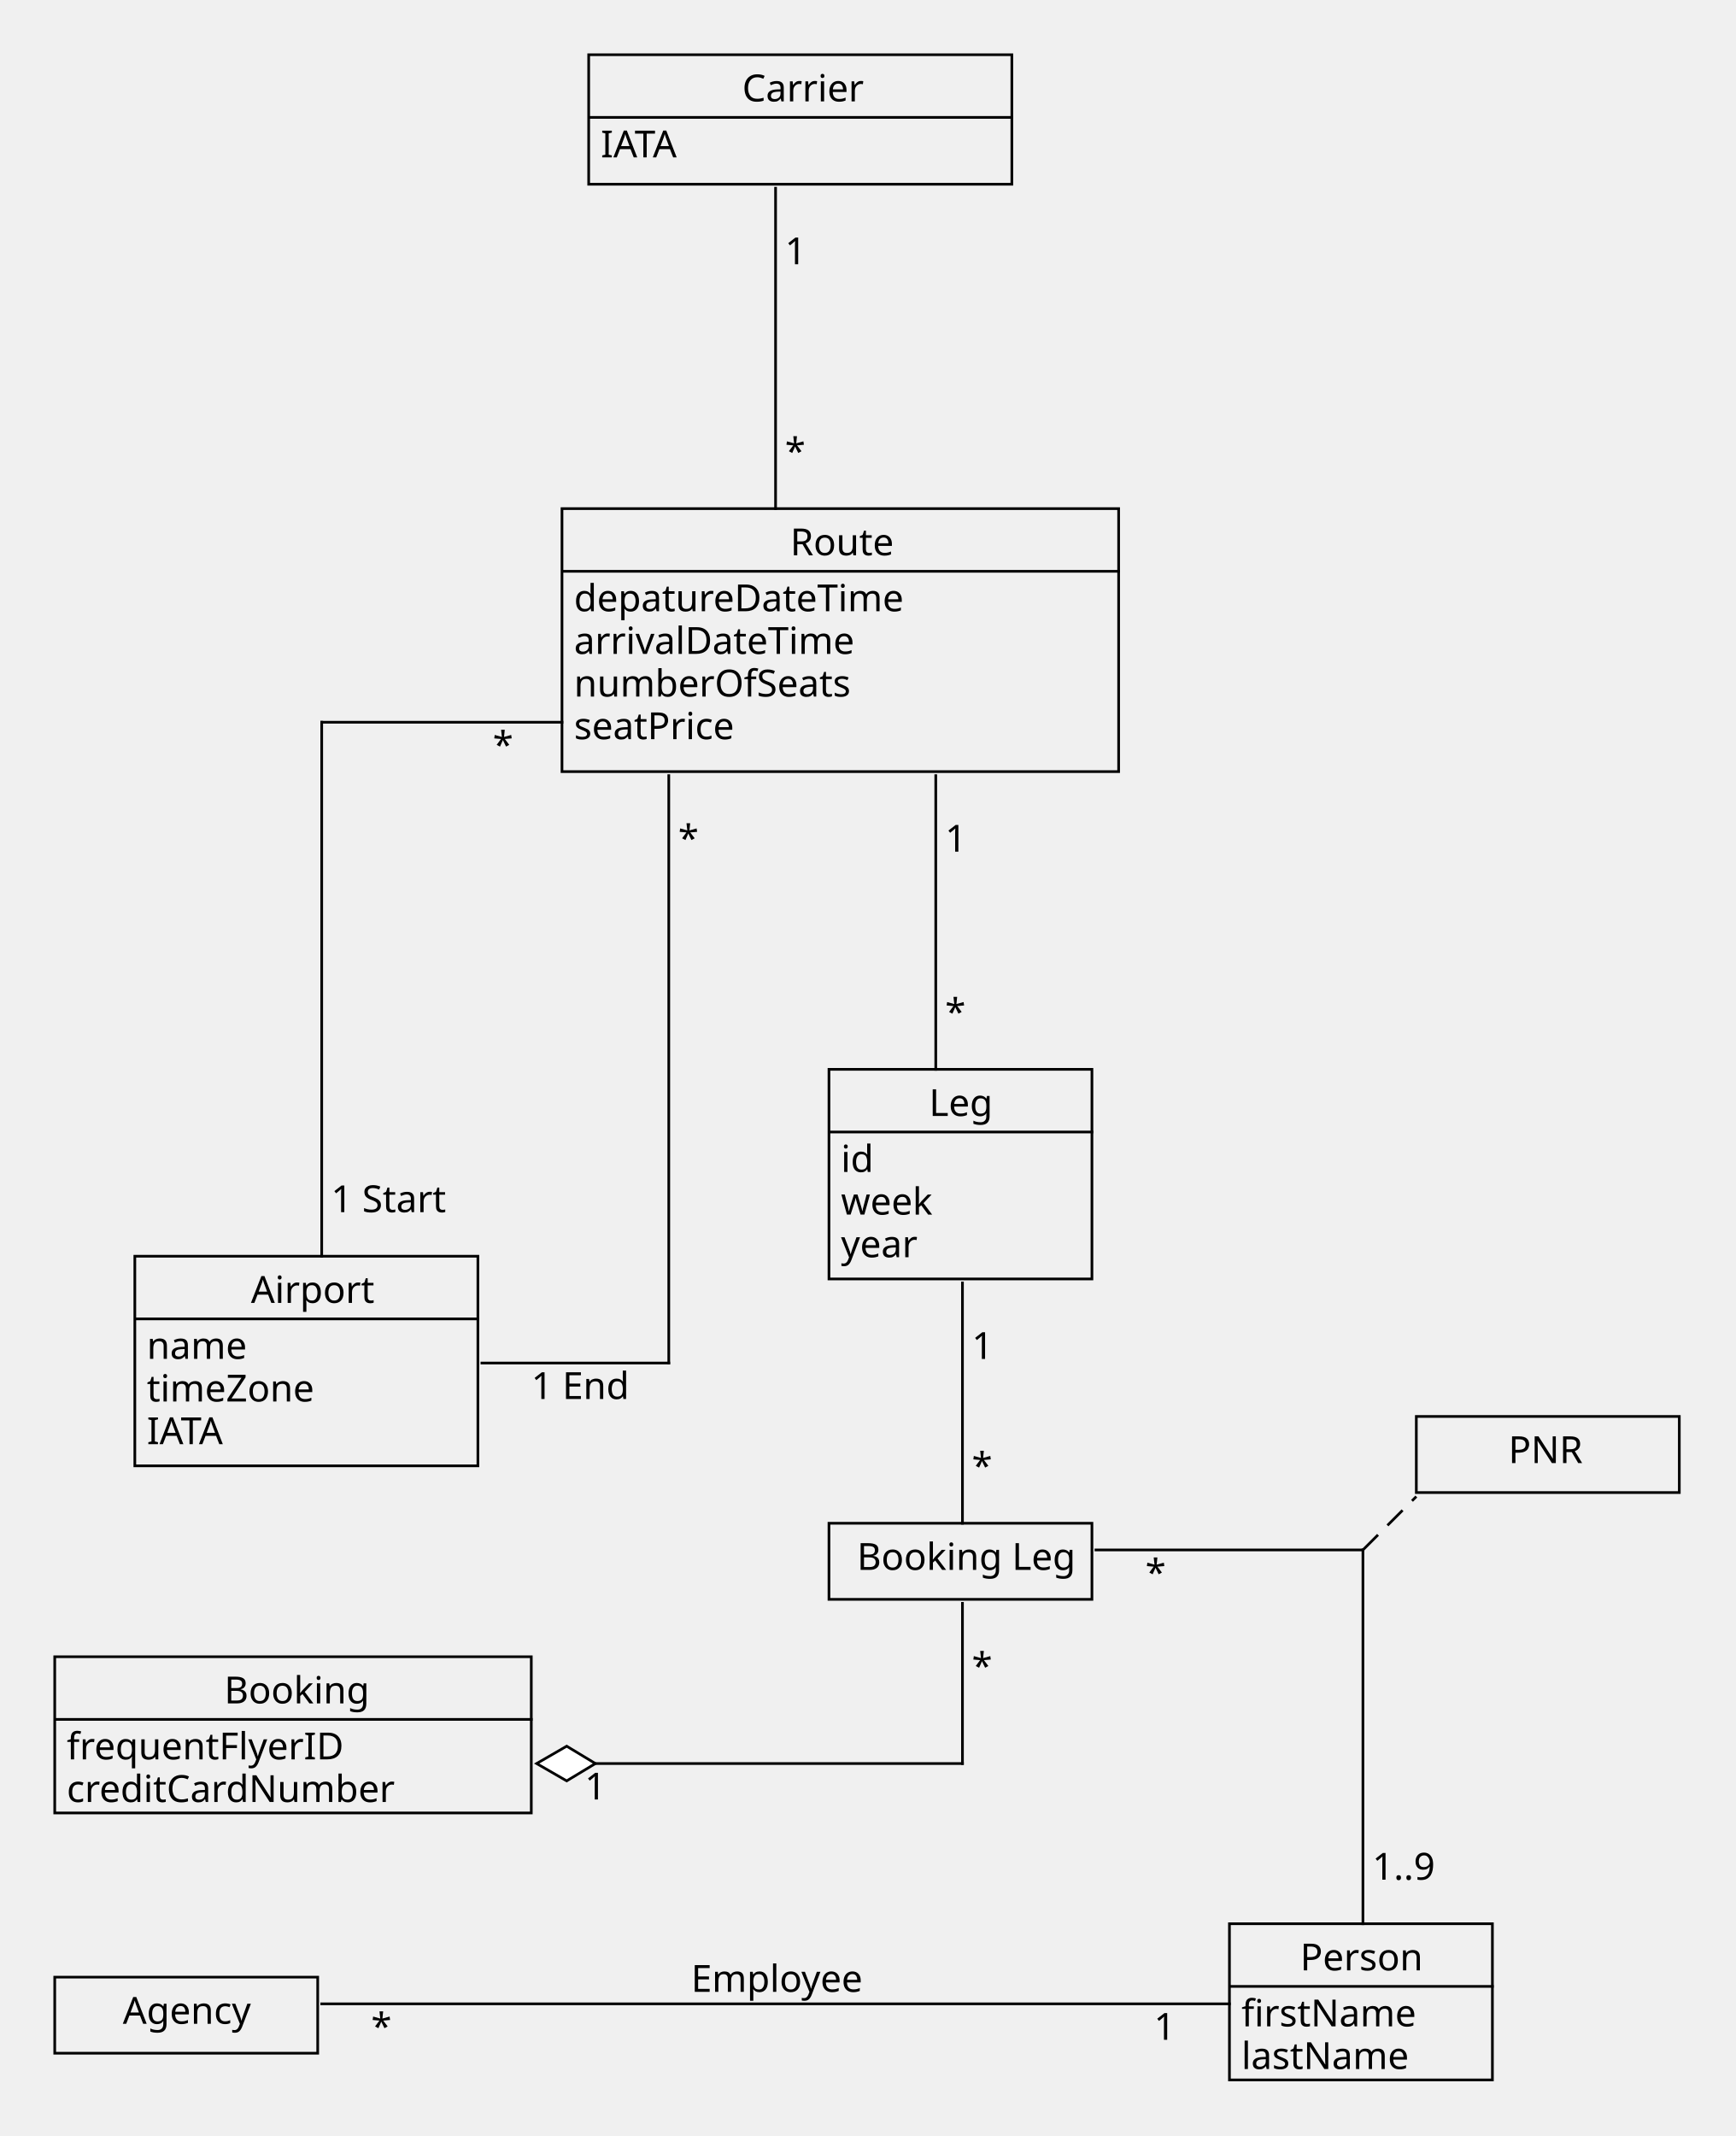
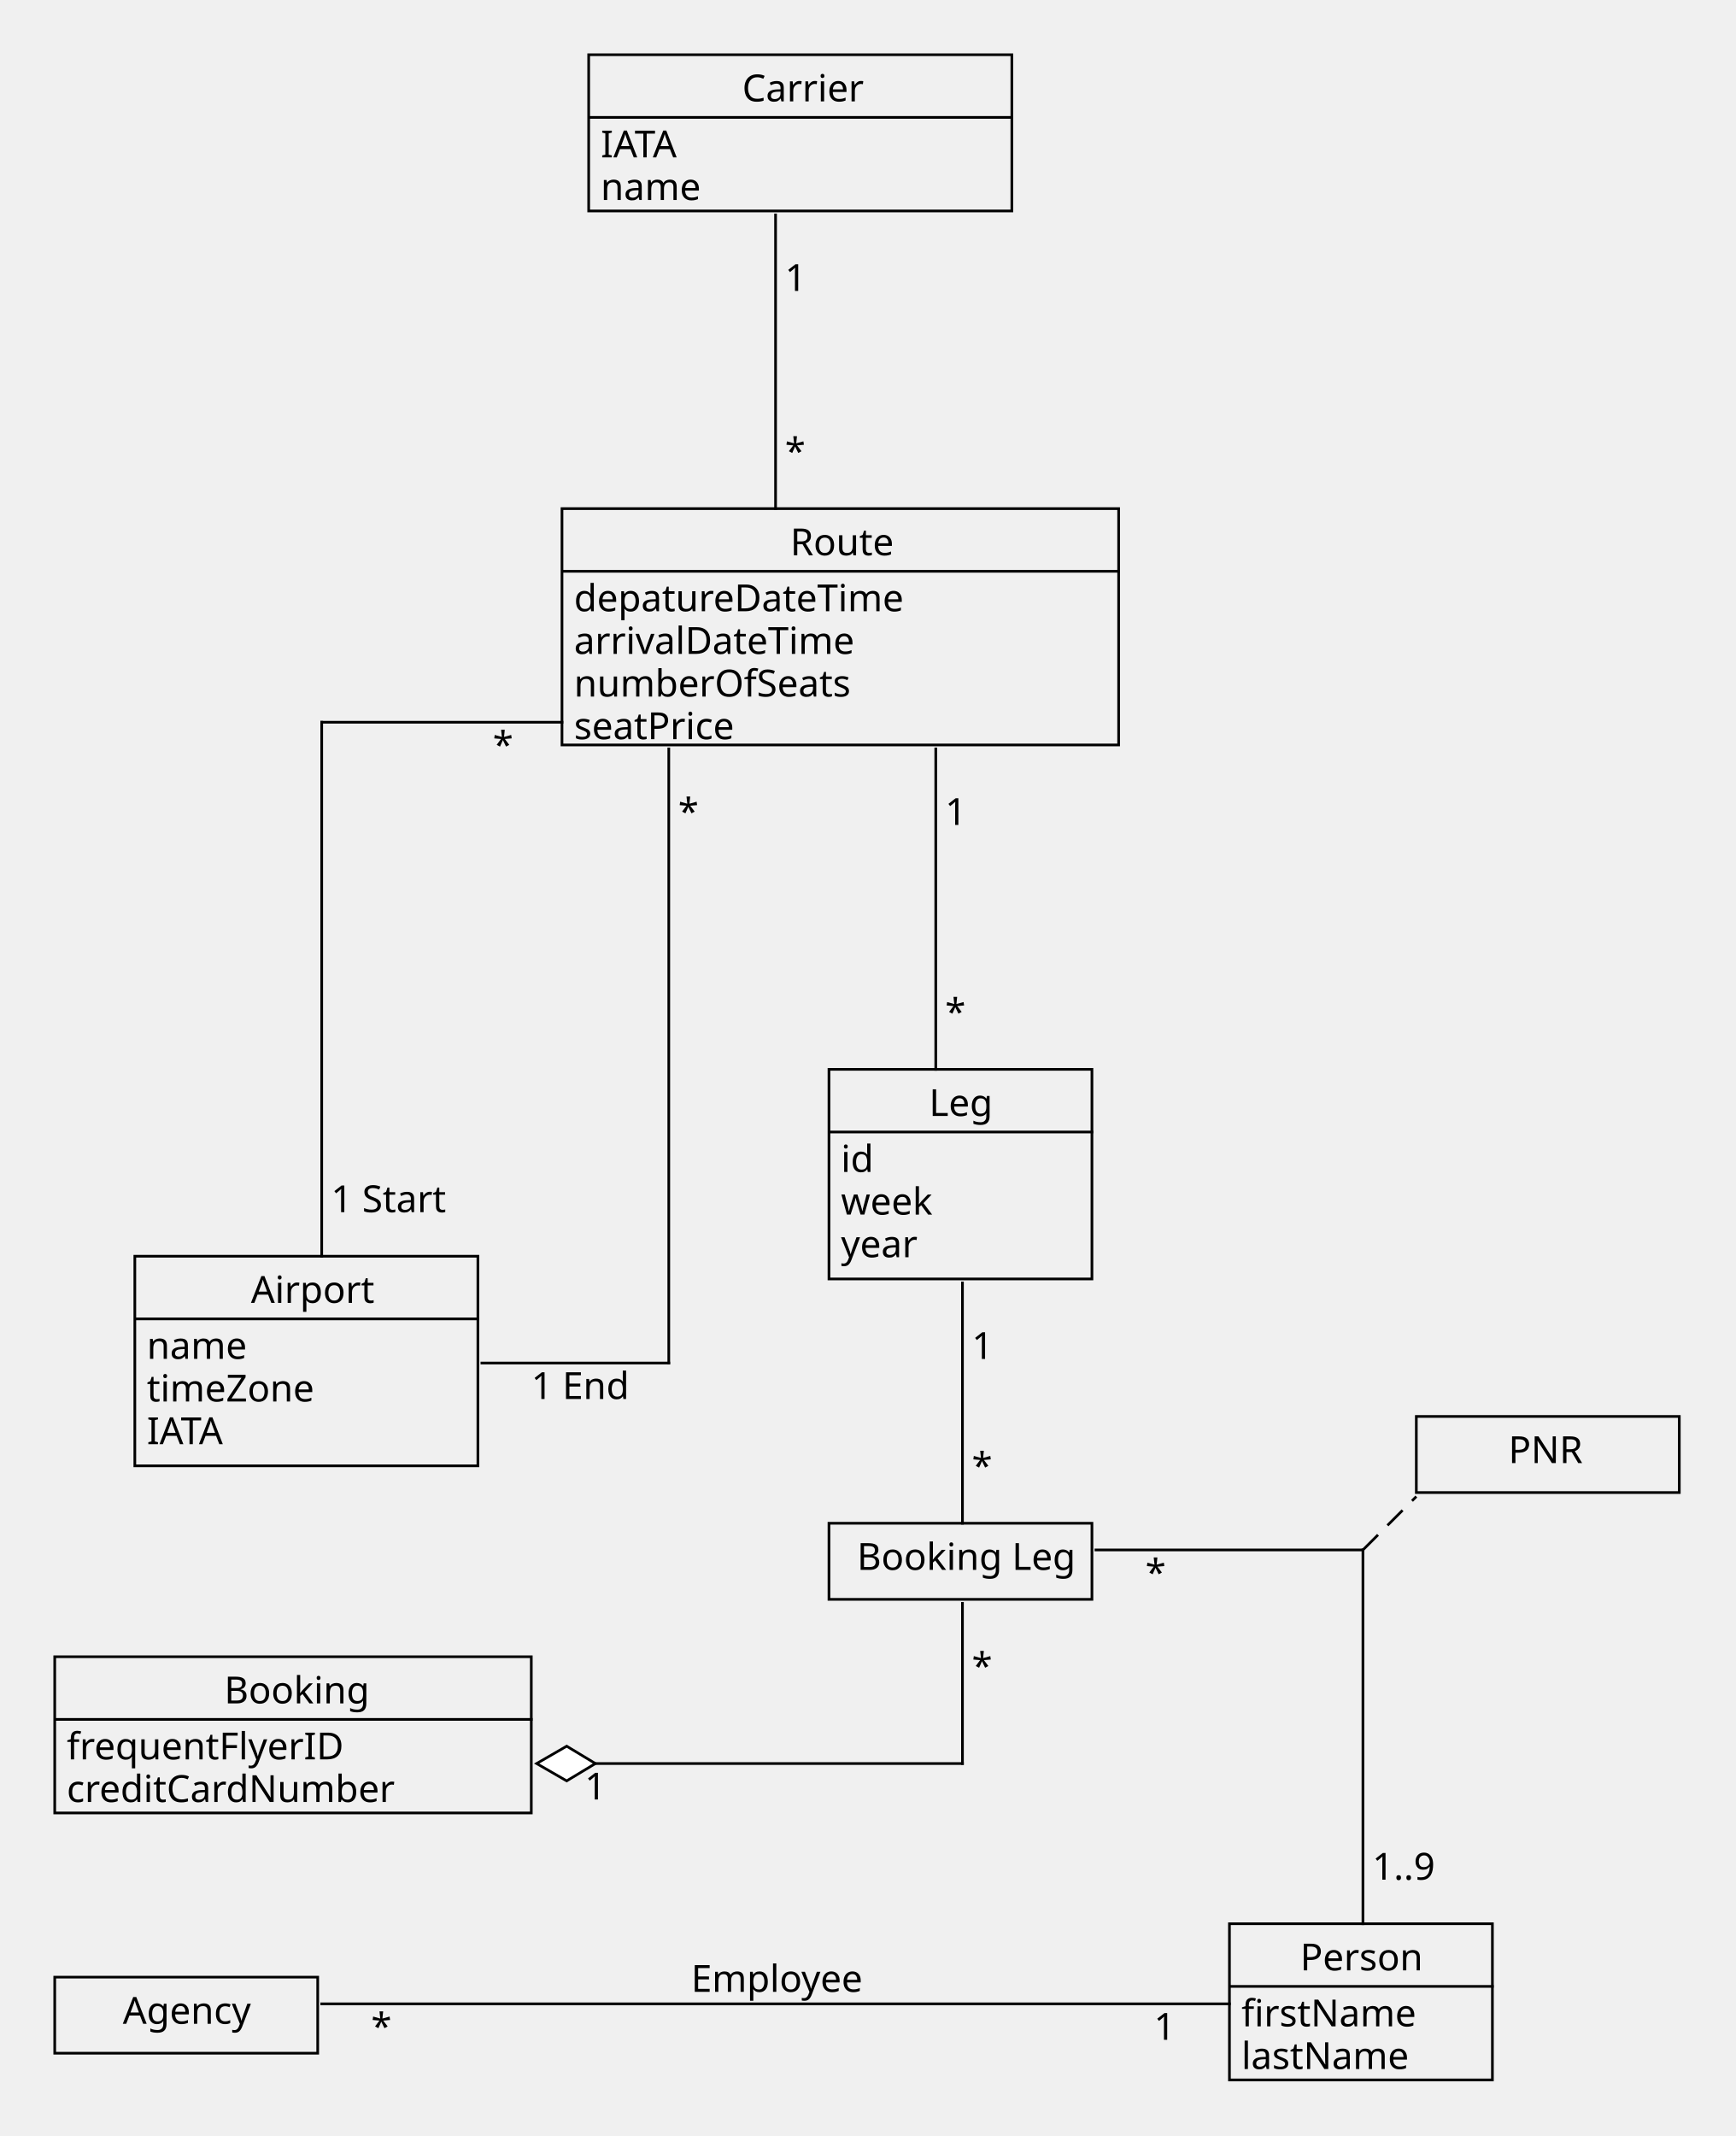
<svg xmlns="http://www.w3.org/2000/svg" fill-opacity="1" color-rendering="auto" color-interpolation="auto" text-rendering="auto" stroke="black" stroke-linecap="square" width="650" stroke-miterlimit="10" shape-rendering="auto" stroke-opacity="1" fill="black" stroke-dasharray="none" font-weight="normal" stroke-width="1" viewBox="70 90 650 800" height="800" font-family="'Dialog'" font-style="normal" stroke-linejoin="miter" font-size="12px" stroke-dashoffset="0" image-rendering="auto">
  <defs id="genericDefs" />
  <g>
    <defs id="defs1">
      <clipPath clipPathUnits="userSpaceOnUse" id="clipPath1">
        <path d="M0 0 L2147483647 0 L2147483647 2147483647 L0 2147483647 L0 0 Z" />
      </clipPath>
      <clipPath clipPathUnits="userSpaceOnUse" id="clipPath2">
        <path d="M0 0 L0 30 L100 30 L100 0 Z" />
      </clipPath>
      <clipPath clipPathUnits="userSpaceOnUse" id="clipPath3">
        <path d="M0 0 L0 80 L100 80 L100 0 Z" />
      </clipPath>
      <clipPath clipPathUnits="userSpaceOnUse" id="clipPath4">
        <path d="M0 0 L0 60 L180 60 L180 0 Z" />
      </clipPath>
      <clipPath clipPathUnits="userSpaceOnUse" id="clipPath5">
        <path d="M0 0 L0 60 L100 60 L100 0 Z" />
      </clipPath>
      <clipPath clipPathUnits="userSpaceOnUse" id="clipPath6">
        <path d="M0 0 L0 80 L130 80 L130 0 Z" />
      </clipPath>
      <clipPath clipPathUnits="userSpaceOnUse" id="clipPath7">
-         <path d="M0 0 L0 50 L160 50 L160 0 Z" />
+         <path d="M0 0 L0 60 L160 60 L160 0 Z" />
      </clipPath>
      <clipPath clipPathUnits="userSpaceOnUse" id="clipPath8">
-         <path d="M0 0 L0 100 L210 100 L210 0 Z" />
+         <path d="M0 0 L0 90 L210 90 L210 0 Z" />
      </clipPath>
      <clipPath clipPathUnits="userSpaceOnUse" id="clipPath9">
        <path d="M0 0 L0 50 L50 50 L50 0 Z" />
      </clipPath>
      <clipPath clipPathUnits="userSpaceOnUse" id="clipPath10">
-         <path d="M0 0 L0 260 L100 260 L100 0 Z" />
+         <path d="M0 0 L0 270 L100 270 L100 0 Z" />
      </clipPath>
      <clipPath clipPathUnits="userSpaceOnUse" id="clipPath11">
-         <path d="M0 0 L0 150 L40 150 L40 0 Z" />
+         <path d="M0 0 L0 140 L40 140 L40 0 Z" />
      </clipPath>
      <clipPath clipPathUnits="userSpaceOnUse" id="clipPath12">
        <path d="M0 0 L0 100 L190 100 L190 0 Z" />
      </clipPath>
      <clipPath clipPathUnits="userSpaceOnUse" id="clipPath13">
        <path d="M0 0 L0 120 L40 120 L40 0 Z" />
      </clipPath>
      <clipPath clipPathUnits="userSpaceOnUse" id="clipPath14">
-         <path d="M0 0 L0 140 L40 140 L40 0 Z" />
+         <path d="M0 0 L0 150 L40 150 L40 0 Z" />
      </clipPath>
      <clipPath clipPathUnits="userSpaceOnUse" id="clipPath15">
        <path d="M0 0 L0 50 L370 50 L370 0 Z" />
      </clipPath>
      <clipPath clipPathUnits="userSpaceOnUse" id="clipPath16">
        <path d="M0 0 L0 180 L150 180 L150 0 Z" />
      </clipPath>
      <clipPath clipPathUnits="userSpaceOnUse" id="clipPath17">
        <path d="M0 0 L0 230 L120 230 L120 0 Z" />
      </clipPath>
    </defs>
    <g fill="rgb(255,255,255)" fill-opacity="0" transform="translate(600,620)" stroke-opacity="0" stroke="rgb(255,255,255)">
      <rect x="0.5" width="98.5" height="28.5" y="0.5" clip-path="url(#clipPath2)" stroke="none" />
    </g>
    <g transform="translate(600,620)">
      <rect fill="none" x="0.5" width="98.5" height="28.5" y="0.5" clip-path="url(#clipPath2)" />
      <text x="35" font-size="14px" y="17.969" clip-path="url(#clipPath2)" font-family="sans-serif" stroke="none" xml:space="preserve">PNR</text>
    </g>
    <g fill="rgb(255,255,255)" fill-opacity="0" transform="translate(380,490)" stroke-opacity="0" stroke="rgb(255,255,255)">
      <rect x="0.5" width="98.5" height="78.5" y="0.5" clip-path="url(#clipPath3)" stroke="none" />
    </g>
    <g transform="translate(380,490)">
      <rect fill="none" x="0.5" width="98.5" height="78.5" y="0.5" clip-path="url(#clipPath3)" />
      <text x="38" font-size="14px" y="17.969" clip-path="url(#clipPath3)" font-family="sans-serif" stroke="none" xml:space="preserve">Leg</text>
      <path fill="none" d="M1 23.969 L99 23.969" clip-path="url(#clipPath3)" />
      <text x="5" font-size="14px" y="38.938" clip-path="url(#clipPath3)" font-family="sans-serif" stroke="none" xml:space="preserve">id</text>
      <text x="5" font-size="14px" y="54.906" clip-path="url(#clipPath3)" font-family="sans-serif" stroke="none" xml:space="preserve">week</text>
      <text x="5" font-size="14px" y="70.875" clip-path="url(#clipPath3)" font-family="sans-serif" stroke="none" xml:space="preserve">year</text>
    </g>
    <g fill="rgb(255,255,255)" fill-opacity="0" transform="translate(380,660)" stroke-opacity="0" stroke="rgb(255,255,255)">
      <rect x="0.5" width="98.5" height="28.5" y="0.5" clip-path="url(#clipPath2)" stroke="none" />
    </g>
    <g transform="translate(380,660)">
      <rect fill="none" x="0.5" width="98.5" height="28.5" y="0.5" clip-path="url(#clipPath2)" />
      <text x="11" font-size="14px" y="17.969" clip-path="url(#clipPath2)" font-family="sans-serif" stroke="none" xml:space="preserve">Booking Leg</text>
    </g>
    <g fill="rgb(255,255,255)" fill-opacity="0" transform="translate(90,710)" stroke-opacity="0" stroke="rgb(255,255,255)">
      <rect x="0.5" width="178.5" height="58.5" y="0.5" clip-path="url(#clipPath4)" stroke="none" />
    </g>
    <g transform="translate(90,710)">
      <rect fill="none" x="0.5" width="178.5" height="58.5" y="0.5" clip-path="url(#clipPath4)" />
      <text x="64" font-size="14px" y="17.969" clip-path="url(#clipPath4)" font-family="sans-serif" stroke="none" xml:space="preserve">Booking</text>
      <path fill="none" d="M1 23.969 L179 23.969" clip-path="url(#clipPath4)" />
      <text x="5" font-size="14px" y="38.938" clip-path="url(#clipPath4)" font-family="sans-serif" stroke="none" xml:space="preserve">frequentFlyerID </text>
      <text x="5" font-size="14px" y="54.906" clip-path="url(#clipPath4)" font-family="sans-serif" stroke="none" xml:space="preserve">creditCardNumber</text>
    </g>
    <g fill="rgb(255,255,255)" fill-opacity="0" transform="translate(90,830)" stroke-opacity="0" stroke="rgb(255,255,255)">
      <rect x="0.5" width="98.5" height="28.5" y="0.5" clip-path="url(#clipPath2)" stroke="none" />
    </g>
    <g transform="translate(90,830)">
      <rect fill="none" x="0.5" width="98.5" height="28.5" y="0.5" clip-path="url(#clipPath2)" />
      <text x="26" font-size="14px" y="17.969" clip-path="url(#clipPath2)" font-family="sans-serif" stroke="none" xml:space="preserve">Agency</text>
    </g>
    <g fill="rgb(255,255,255)" fill-opacity="0" transform="translate(530,810)" stroke-opacity="0" stroke="rgb(255,255,255)">
      <rect x="0.5" width="98.5" height="58.5" y="0.5" clip-path="url(#clipPath5)" stroke="none" />
    </g>
    <g transform="translate(530,810)">
      <rect fill="none" x="0.5" width="98.5" height="58.5" y="0.5" clip-path="url(#clipPath5)" />
      <text x="27" font-size="14px" y="17.969" clip-path="url(#clipPath5)" font-family="sans-serif" stroke="none" xml:space="preserve">Person</text>
      <path fill="none" d="M1 23.969 L99 23.969" clip-path="url(#clipPath5)" />
      <text x="5" font-size="14px" y="38.938" clip-path="url(#clipPath5)" font-family="sans-serif" stroke="none" xml:space="preserve">firstName</text>
      <text x="5" font-size="14px" y="54.906" clip-path="url(#clipPath5)" font-family="sans-serif" stroke="none" xml:space="preserve">lastName</text>
    </g>
    <g fill="rgb(255,255,255)" fill-opacity="0" transform="translate(120,560)" stroke-opacity="0" stroke="rgb(255,255,255)">
      <rect x="0.5" width="128.5" height="78.5" y="0.5" clip-path="url(#clipPath6)" stroke="none" />
    </g>
    <g transform="translate(120,560)">
      <rect fill="none" x="0.5" width="128.5" height="78.5" y="0.5" clip-path="url(#clipPath6)" />
      <text x="44" font-size="14px" y="17.969" clip-path="url(#clipPath6)" font-family="sans-serif" stroke="none" xml:space="preserve">Airport</text>
      <path fill="none" d="M1 23.969 L129 23.969" clip-path="url(#clipPath6)" />
      <text x="5" font-size="14px" y="38.938" clip-path="url(#clipPath6)" font-family="sans-serif" stroke="none" xml:space="preserve">name</text>
      <text x="5" font-size="14px" y="54.906" clip-path="url(#clipPath6)" font-family="sans-serif" stroke="none" xml:space="preserve">timeZone</text>
      <text x="5" font-size="14px" y="70.875" clip-path="url(#clipPath6)" font-family="sans-serif" stroke="none" xml:space="preserve">IATA</text>
    </g>
    <g fill="rgb(255,255,255)" fill-opacity="0" transform="translate(290,110)" stroke-opacity="0" stroke="rgb(255,255,255)">
-       <rect x="0.5" width="158.5" height="48.5" y="0.5" clip-path="url(#clipPath7)" stroke="none" />
+       <rect x="0.5" width="158.5" height="58.5" y="0.5" clip-path="url(#clipPath7)" stroke="none" />
    </g>
    <g transform="translate(290,110)">
-       <rect fill="none" x="0.5" width="158.5" height="48.5" y="0.5" clip-path="url(#clipPath7)" />
+       <rect fill="none" x="0.5" width="158.5" height="58.5" y="0.5" clip-path="url(#clipPath7)" />
      <text x="58" font-size="14px" y="17.969" clip-path="url(#clipPath7)" font-family="sans-serif" stroke="none" xml:space="preserve">Carrier</text>
      <path fill="none" d="M1 23.969 L159 23.969" clip-path="url(#clipPath7)" />
      <text x="5" font-size="14px" y="38.938" clip-path="url(#clipPath7)" font-family="sans-serif" stroke="none" xml:space="preserve">IATA</text>
+       <text x="5" font-size="14px" y="54.906" clip-path="url(#clipPath7)" font-family="sans-serif" stroke="none" xml:space="preserve">name</text>
    </g>
    <g fill="rgb(255,255,255)" fill-opacity="0" transform="translate(280,280)" stroke-opacity="0" stroke="rgb(255,255,255)">
-       <rect x="0.5" width="208.5" height="98.5" y="0.5" clip-path="url(#clipPath8)" stroke="none" />
+       <rect x="0.5" width="208.5" height="88.5" y="0.5" clip-path="url(#clipPath8)" stroke="none" />
    </g>
    <g transform="translate(280,280)">
-       <rect fill="none" x="0.5" width="208.5" height="98.5" y="0.5" clip-path="url(#clipPath8)" />
+       <rect fill="none" x="0.5" width="208.5" height="88.5" y="0.5" clip-path="url(#clipPath8)" />
      <text x="86" font-size="14px" y="17.969" clip-path="url(#clipPath8)" font-family="sans-serif" stroke="none" xml:space="preserve">Route</text>
      <path fill="none" d="M1 23.969 L209 23.969" clip-path="url(#clipPath8)" />
      <text x="5" font-size="14px" y="38.938" clip-path="url(#clipPath8)" font-family="sans-serif" stroke="none" xml:space="preserve">depatureDateTime</text>
      <text x="5" font-size="14px" y="54.906" clip-path="url(#clipPath8)" font-family="sans-serif" stroke="none" xml:space="preserve">arrivalDateTime</text>
      <text x="5" font-size="14px" y="70.875" clip-path="url(#clipPath8)" font-family="sans-serif" stroke="none" xml:space="preserve">numberOfSeats</text>
      <text x="5" font-size="14px" y="86.844" clip-path="url(#clipPath8)" font-family="sans-serif" stroke="none" xml:space="preserve">seatPrice</text>
    </g>
    <g stroke-dasharray="8,5" stroke-miterlimit="5" transform="translate(570,640)" stroke-linecap="butt">
      <path fill="none" d="M10.5 30.5 L30.5 10.5" clip-path="url(#clipPath9)" />
    </g>
-     <g transform="translate(240,370)">
-       <path fill="none" d="M80.5 10.5 L80.5 230.5" clip-path="url(#clipPath10)" />
-       <path fill="none" d="M80.5 230.5 L10.5 230.5" clip-path="url(#clipPath10)" />
+     <g transform="translate(240,360)">
+       <path fill="none" d="M80.5 10.5 L80.5 240.5" clip-path="url(#clipPath10)" />
+       <path fill="none" d="M80.5 240.5 L10.5 240.5" clip-path="url(#clipPath10)" />
      <text x="84" font-size="14px" y="38.969" clip-path="url(#clipPath10)" font-family="sans-serif" stroke="none" xml:space="preserve">*</text>
-       <text x="29" font-size="14px" y="243.969" clip-path="url(#clipPath10)" font-family="sans-serif" stroke="none" xml:space="preserve">1 End</text>
+       <text x="29" font-size="14px" y="253.969" clip-path="url(#clipPath10)" font-family="sans-serif" stroke="none" xml:space="preserve">1 End</text>
    </g>
-     <g transform="translate(350,150)">
-       <path fill="none" d="M10.5 10.5 L10.5 130.5" clip-path="url(#clipPath11)" />
+     <g transform="translate(350,160)">
+       <path fill="none" d="M10.5 10.5 L10.5 120.5" clip-path="url(#clipPath11)" />
      <text x="14" font-size="14px" y="38.969" clip-path="url(#clipPath11)" font-family="sans-serif" stroke="none" xml:space="preserve">1</text>
-       <text x="14" font-size="14px" y="114" clip-path="url(#clipPath11)" font-family="sans-serif" stroke="none" xml:space="preserve">*</text>
+       <text x="14" font-size="14px" y="104" clip-path="url(#clipPath11)" font-family="sans-serif" stroke="none" xml:space="preserve">*</text>
    </g>
    <g transform="translate(260,680)">
      <path fill="none" d="M11.5 70.5 L170.5 70.5" clip-path="url(#clipPath12)" />
      <path fill="none" d="M170.5 70.5 L170.5 10.5" clip-path="url(#clipPath12)" />
      <path fill="white" d="M22.258 77 L11 70.5 L22.258 64 L33.017 70.5 Z" clip-path="url(#clipPath12)" stroke="none" />
      <path fill="none" d="M22.258 77 L11 70.5 L22.258 64 L33.017 70.5 Z" clip-path="url(#clipPath12)" />
      <text x="29" font-size="14px" y="83.969" clip-path="url(#clipPath12)" font-family="sans-serif" stroke="none" xml:space="preserve">1</text>
      <text x="174" font-size="14px" y="38.969" clip-path="url(#clipPath12)" font-family="sans-serif" stroke="none" xml:space="preserve">*</text>
    </g>
    <g transform="translate(420,560)">
      <path fill="none" d="M10.5 100.5 L10.5 10.5" clip-path="url(#clipPath13)" />
      <text x="14" font-size="14px" y="84" clip-path="url(#clipPath13)" font-family="sans-serif" stroke="none" xml:space="preserve">*</text>
      <text x="14" font-size="14px" y="38.969" clip-path="url(#clipPath13)" font-family="sans-serif" stroke="none" xml:space="preserve">1</text>
    </g>
-     <g transform="translate(410,370)">
-       <path fill="none" d="M10.5 120.5 L10.5 10.5" clip-path="url(#clipPath14)" />
-       <text x="14" font-size="14px" y="104" clip-path="url(#clipPath14)" font-family="sans-serif" stroke="none" xml:space="preserve">*</text>
+     <g transform="translate(410,360)">
+       <path fill="none" d="M10.5 130.5 L10.5 10.5" clip-path="url(#clipPath14)" />
+       <text x="14" font-size="14px" y="114" clip-path="url(#clipPath14)" font-family="sans-serif" stroke="none" xml:space="preserve">*</text>
      <text x="14" font-size="14px" y="38.969" clip-path="url(#clipPath14)" font-family="sans-serif" stroke="none" xml:space="preserve">1</text>
    </g>
    <g transform="translate(180,820)">
      <path fill="none" d="M10.5 20.5 L350.5 20.5" clip-path="url(#clipPath15)" />
      <text x="148.873" font-size="14px" y="16" clip-path="url(#clipPath15)" font-family="sans-serif" stroke="none" xml:space="preserve">Employee</text>
      <text x="29" font-size="14px" y="33.969" clip-path="url(#clipPath15)" font-family="sans-serif" stroke="none" xml:space="preserve">*</text>
      <text x="322.214" font-size="14px" y="33.969" clip-path="url(#clipPath15)" font-family="sans-serif" stroke="none" xml:space="preserve">1</text>
    </g>
    <g transform="translate(470,650)">
      <path fill="none" d="M10.5 20.5 L110.5 20.5" clip-path="url(#clipPath16)" />
      <path fill="none" d="M110.5 20.5 L110.5 160.5" clip-path="url(#clipPath16)" />
      <text x="29" font-size="14px" y="33.969" clip-path="url(#clipPath16)" font-family="sans-serif" stroke="none" xml:space="preserve">*</text>
      <text x="114" font-size="14px" y="144" clip-path="url(#clipPath16)" font-family="sans-serif" stroke="none" xml:space="preserve">1..9</text>
    </g>
    <g transform="translate(180,350)">
      <path fill="none" d="M10.5 210.5 L10.5 10.5" clip-path="url(#clipPath17)" />
      <path fill="none" d="M10.5 10.5 L100.5 10.5" clip-path="url(#clipPath17)" />
      <text x="14" font-size="14px" y="194" clip-path="url(#clipPath17)" font-family="sans-serif" stroke="none" xml:space="preserve">1 Start</text>
      <text x="74.552" font-size="14px" y="23.969" clip-path="url(#clipPath17)" font-family="sans-serif" stroke="none" xml:space="preserve">*</text>
    </g>
  </g>
</svg>
